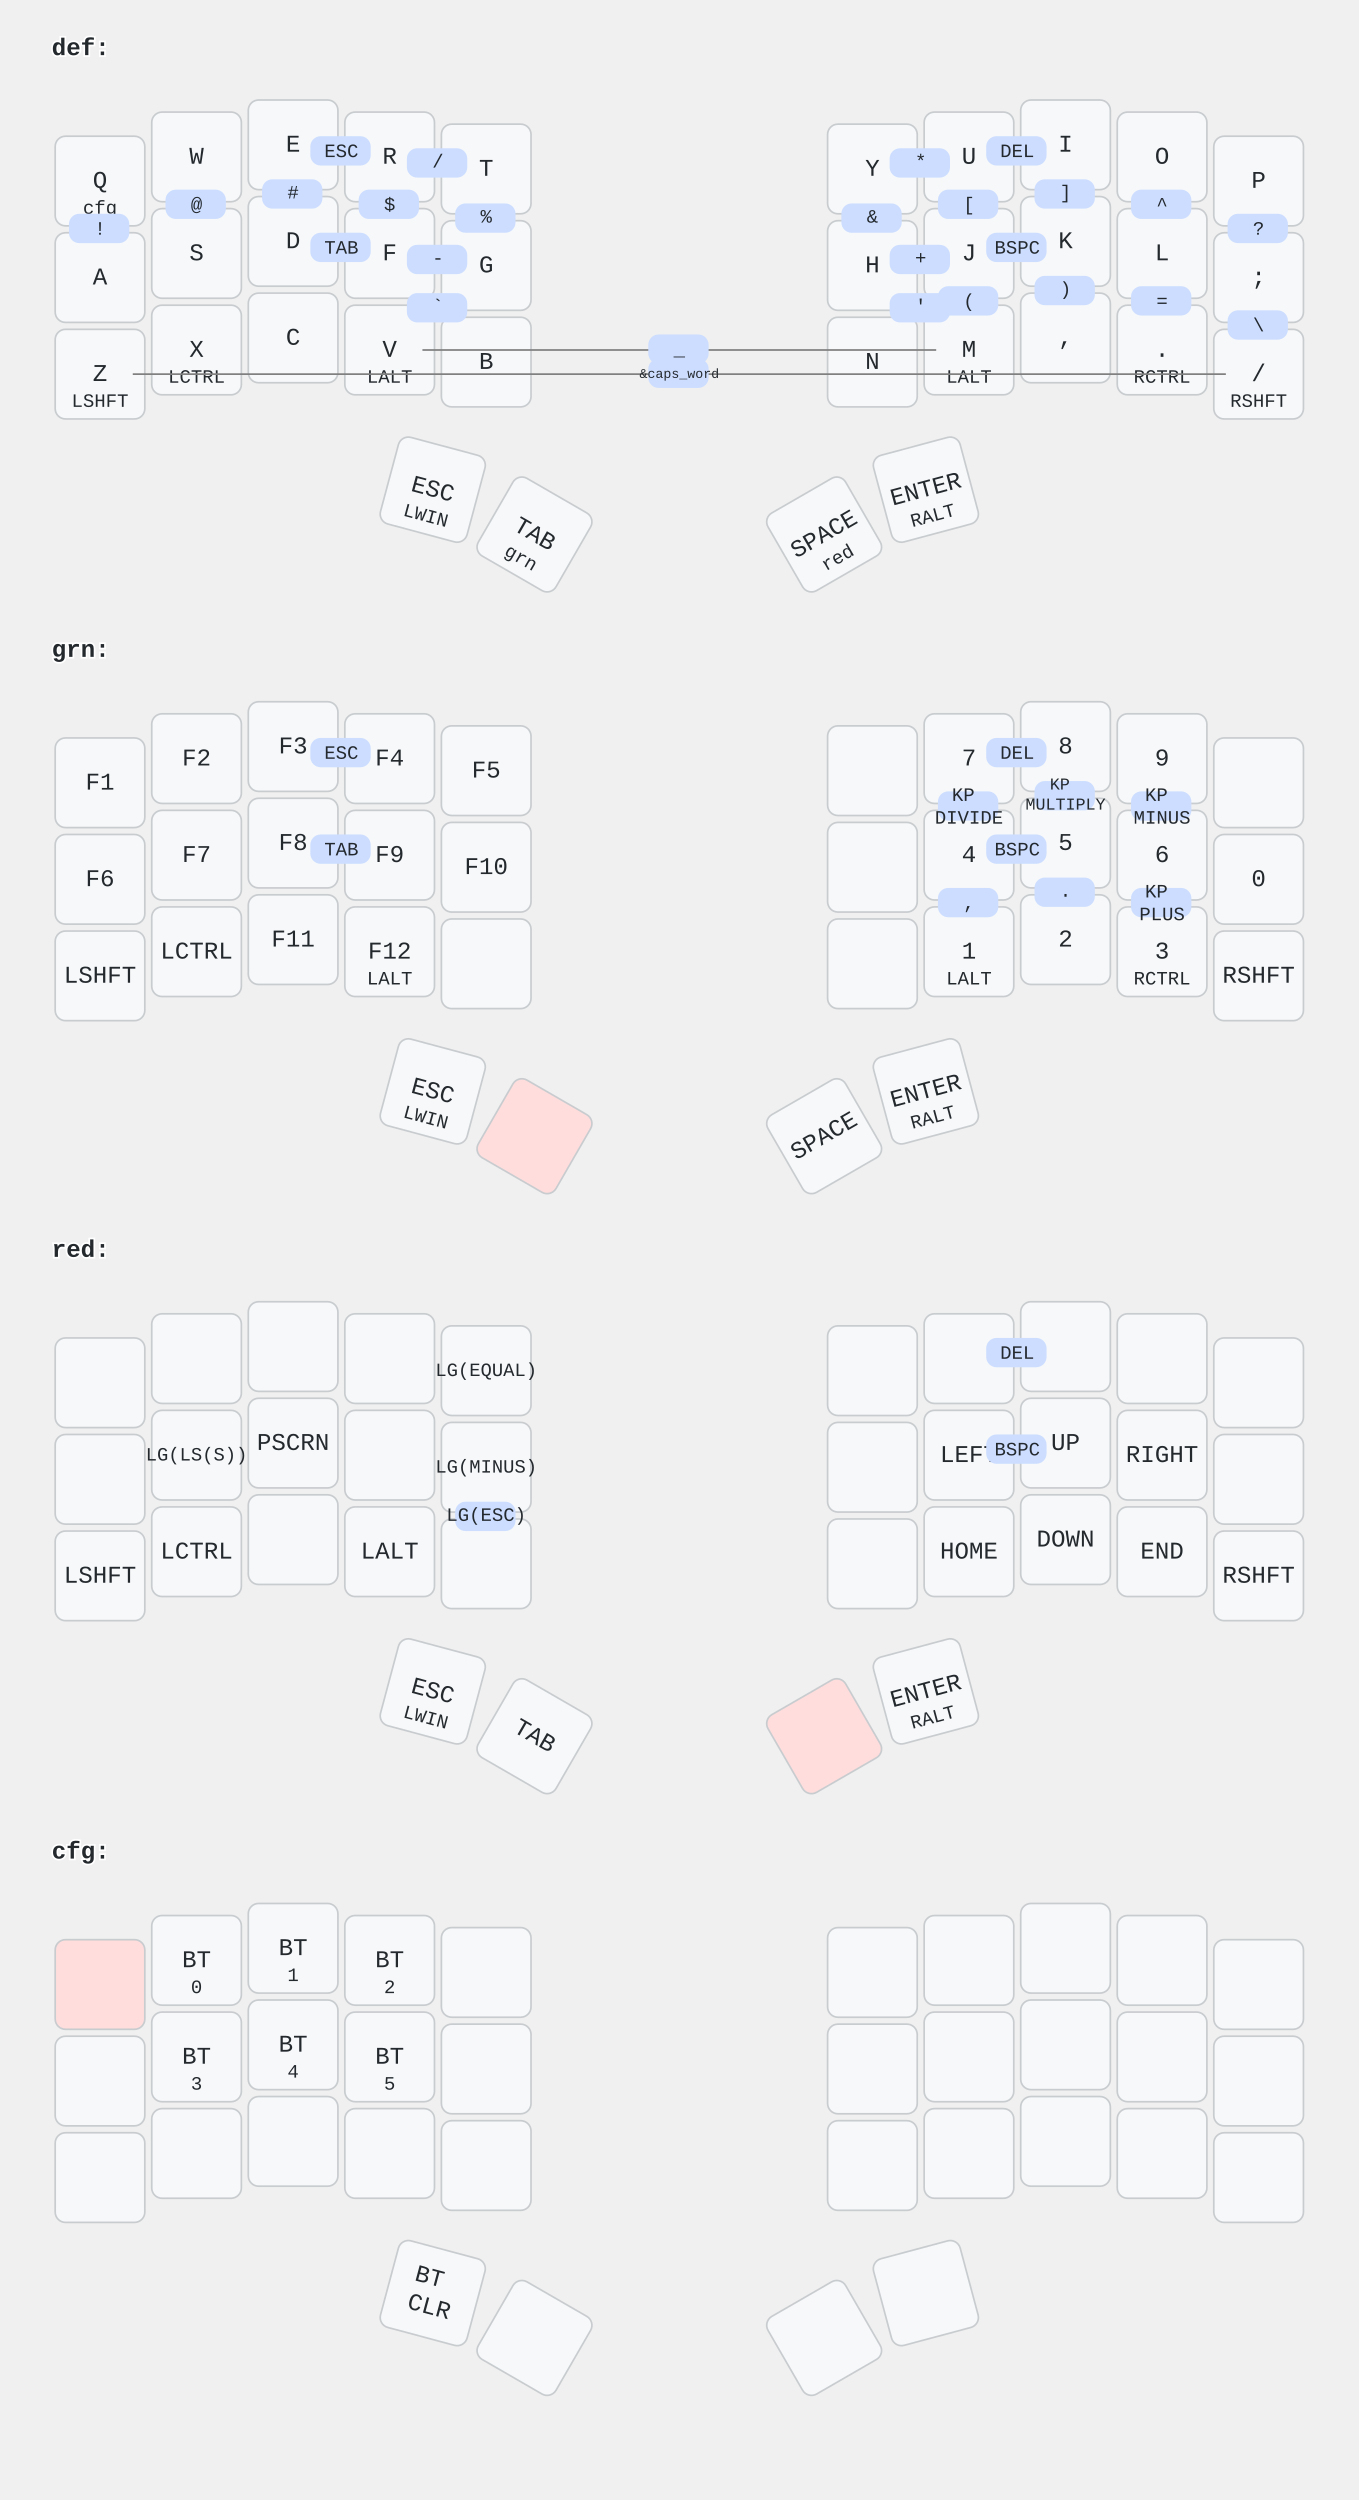
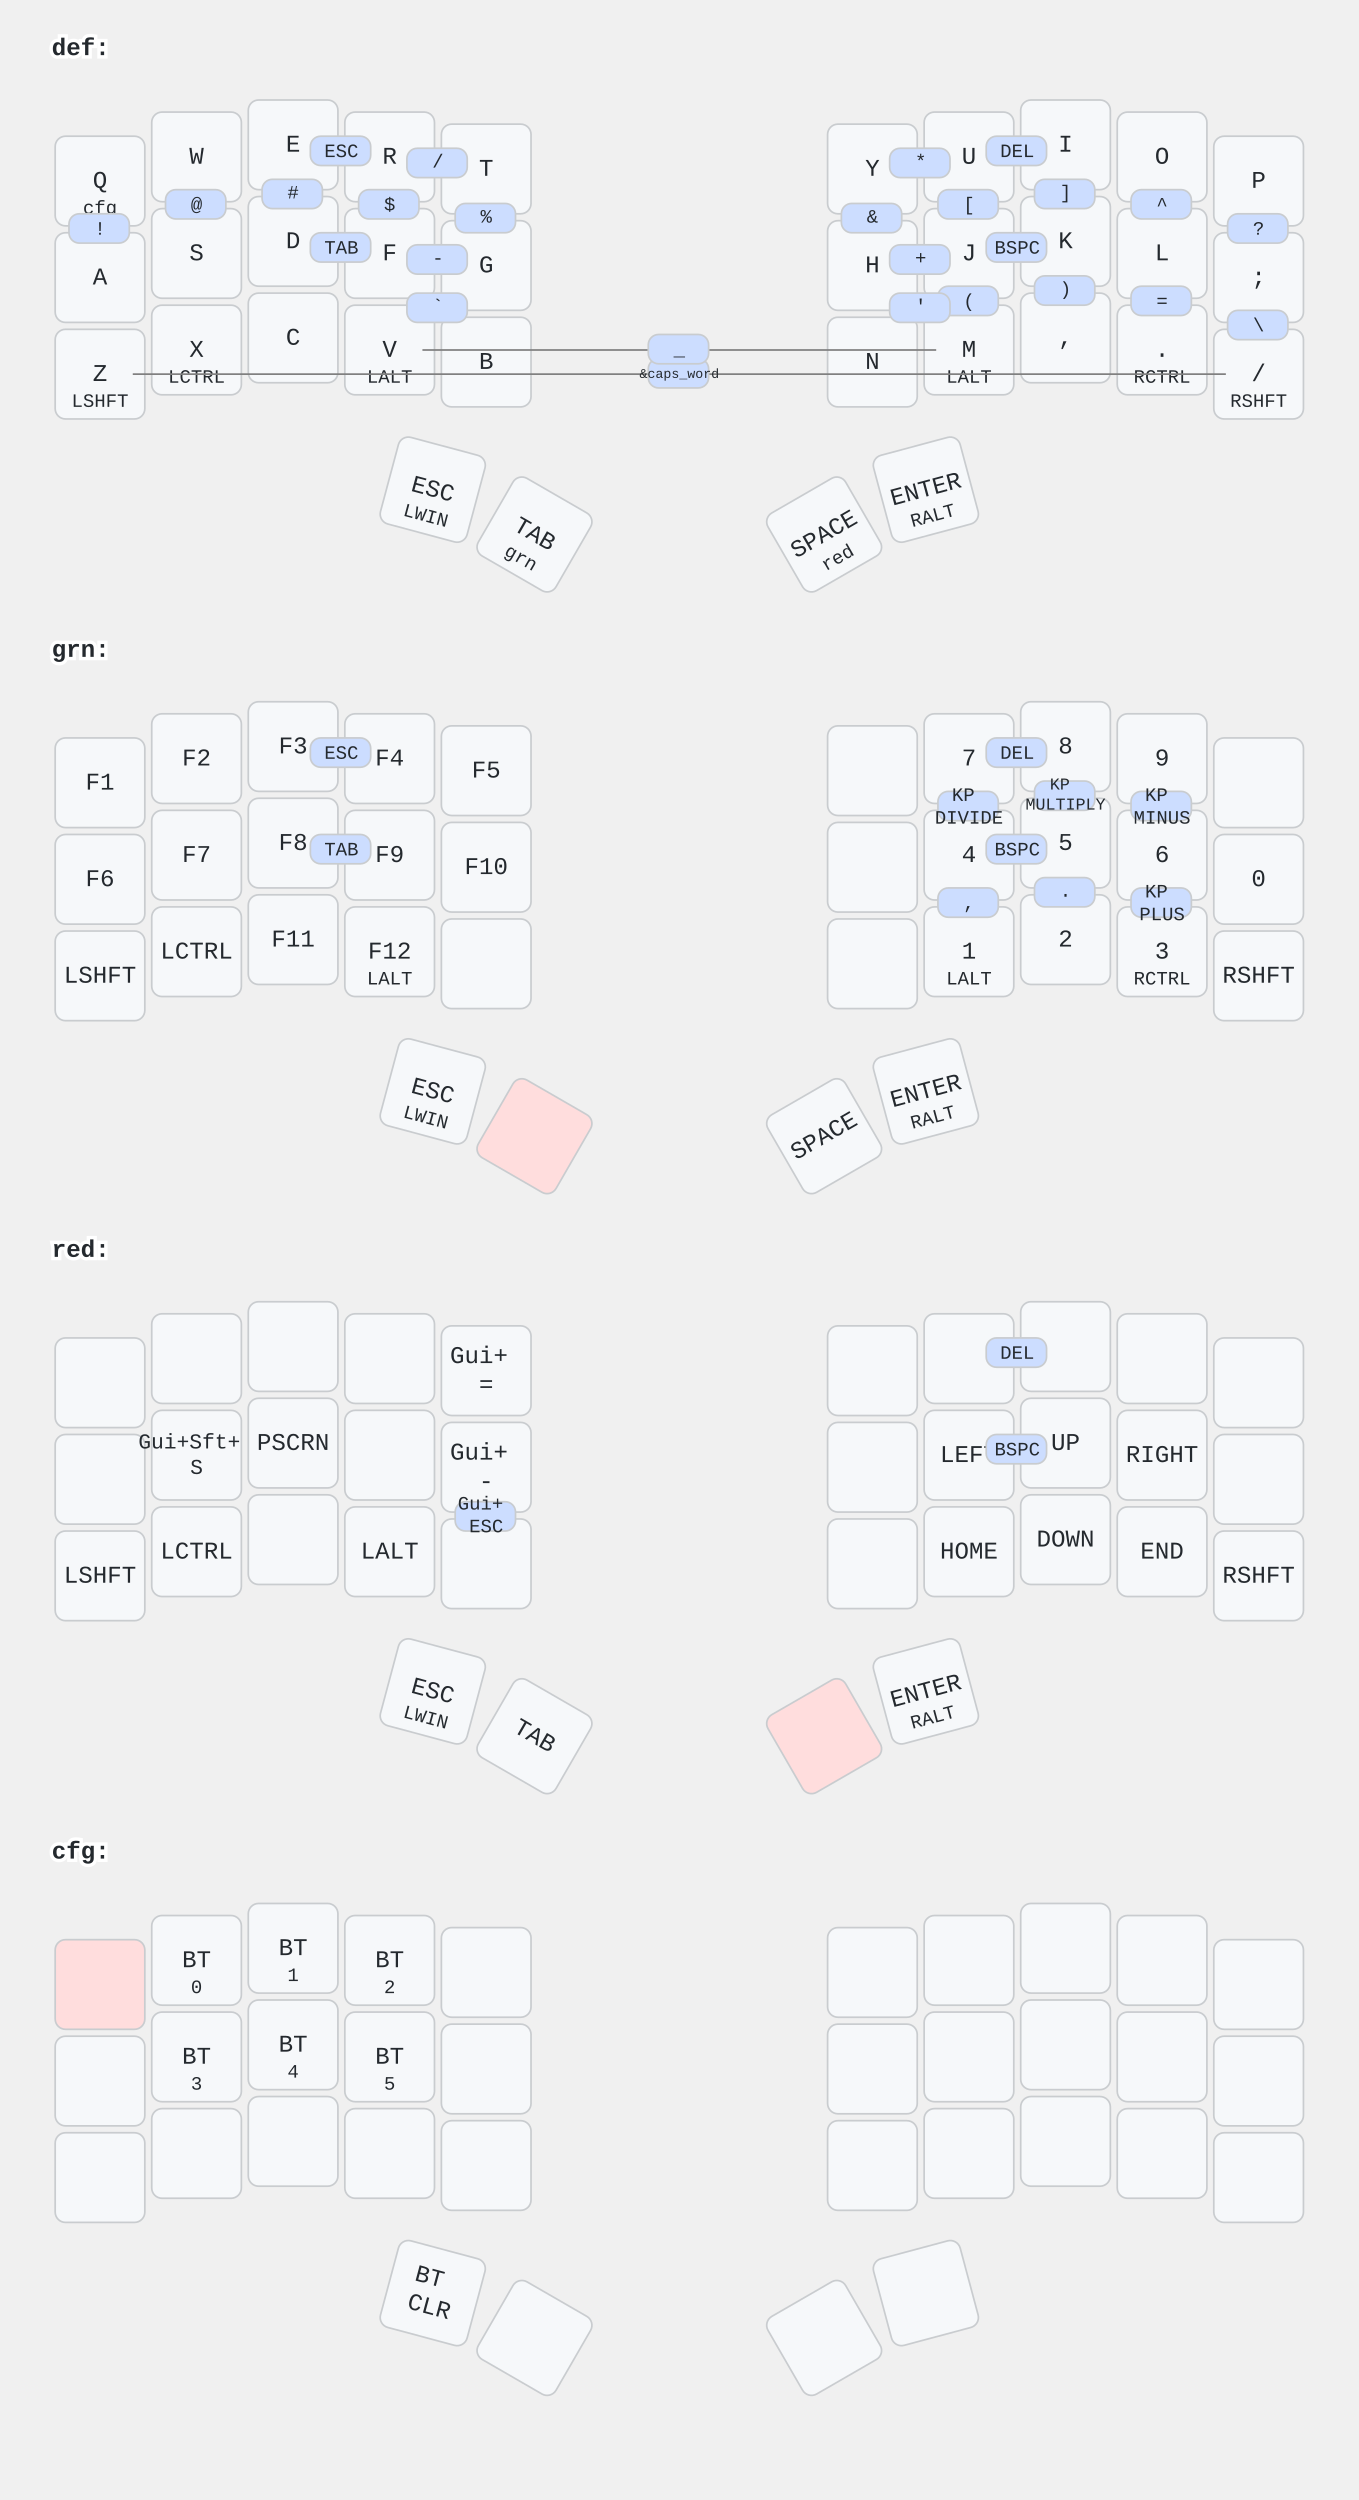
<svg xmlns="http://www.w3.org/2000/svg" width="788" height="1450" viewBox="0 0 788 1450" class="keymap">
  <style>/* inherit to force styles through use tags */
svg path {
    fill: inherit;
}

/* font and background color specifications */
svg.keymap {
    font-family: SFMono-Regular,Consolas,Liberation Mono,Menlo,monospace;
    font-size: 14px;
    font-kerning: normal;
    text-rendering: optimizeLegibility;
    fill: #24292e;
}

/* default key styling */
rect.key {
    fill: #f6f8fa;
+ }
+ 
+ rect.key, rect.combo {
    stroke: #c9cccf;
    stroke-width: 1;
}

/* default key side styling, only used is draw_key_sides is set */
rect.side {
    filter: brightness(90%);
}

/* color accent for combo boxes */
rect.combo, rect.combo-separate {
    fill: #cdf;
}

/* color accent for held keys */
rect.held, rect.combo.held {
    fill: #fdd;
}

/* color accent for ghost (optional) keys */
rect.ghost, rect.combo.ghost {
    stroke-dasharray: 4, 4;
    stroke-width: 2;
}

text {
    text-anchor: middle;
    dominant-baseline: middle;
}

/* styling for layer labels */
text.label {
    font-weight: bold;
    text-anchor: start;
    stroke: white;
-     stroke-width: 2;
+     stroke-width: 4;
+     paint-order: stroke;
+ }
+ 
+ /* styling for optional footer */
+ text.footer {
+     text-anchor: end;
+     dominant-baseline: auto;
+     stroke: white;
+     stroke-width: 4;
    paint-order: stroke;
}

/* styling for combo tap, and key hold/shifted label text */
text.combo, text.hold, text.shifted {
    font-size: 11px;
}

text.hold {
    text-anchor: middle;
    dominant-baseline: auto;
}

text.shifted {
    text-anchor: middle;
    dominant-baseline: hanging;
}

/* styling for hold/shifted label text in combo box */
text.combo.hold, text.combo.shifted {
    font-size: 8px;
}

/* lighter symbol for transparent keys */
text.trans {
    fill: #7b7e81;
}

/* styling for combo dendrons */
path.combo {
    stroke-width: 1;
    stroke: gray;
    fill: none;
}

/* Start Tabler Icons Cleanup */
/* cannot use height/width with glyphs */
.icon-tabler &gt; path {
    fill: inherit;
    stroke: inherit;
    stroke-width: 2;
}
/* hide tabler's default box */
.icon-tabler &gt; path[stroke="none"][fill="none"] {
    visibility: hidden;
}
/* End Tabler Icons Cleanup */
</style>
  <g transform="translate(30, 0)" class="layer-def">
    <text x="0" y="28" class="label">def:</text>
    <g transform="translate(0, 56)">
      <g transform="translate(28, 49)" class="key keypos-0">
        <rect rx="6" ry="6" x="-26" y="-26" width="52" height="52" class="key" />
        <text x="0" y="0" class="key tap">Q</text>
        <text x="0" y="19" class="key hold">cfg</text>
      </g>
      <g transform="translate(84, 35)" class="key keypos-1">
        <rect rx="6" ry="6" x="-26" y="-26" width="52" height="52" class="key" />
        <text x="0" y="0" class="key tap">W</text>
      </g>
      <g transform="translate(140, 28)" class="key keypos-2">
        <rect rx="6" ry="6" x="-26" y="-26" width="52" height="52" class="key" />
        <text x="0" y="0" class="key tap">E</text>
      </g>
      <g transform="translate(196, 35)" class="key keypos-3">
        <rect rx="6" ry="6" x="-26" y="-26" width="52" height="52" class="key" />
        <text x="0" y="0" class="key tap">R</text>
      </g>
      <g transform="translate(252, 42)" class="key keypos-4">
        <rect rx="6" ry="6" x="-26" y="-26" width="52" height="52" class="key" />
        <text x="0" y="0" class="key tap">T</text>
      </g>
      <g transform="translate(476, 42)" class="key keypos-5">
        <rect rx="6" ry="6" x="-26" y="-26" width="52" height="52" class="key" />
        <text x="0" y="0" class="key tap">Y</text>
      </g>
      <g transform="translate(532, 35)" class="key keypos-6">
        <rect rx="6" ry="6" x="-26" y="-26" width="52" height="52" class="key" />
        <text x="0" y="0" class="key tap">U</text>
      </g>
      <g transform="translate(588, 28)" class="key keypos-7">
        <rect rx="6" ry="6" x="-26" y="-26" width="52" height="52" class="key" />
        <text x="0" y="0" class="key tap">I</text>
      </g>
      <g transform="translate(644, 35)" class="key keypos-8">
        <rect rx="6" ry="6" x="-26" y="-26" width="52" height="52" class="key" />
        <text x="0" y="0" class="key tap">O</text>
      </g>
      <g transform="translate(700, 49)" class="key keypos-9">
        <rect rx="6" ry="6" x="-26" y="-26" width="52" height="52" class="key" />
        <text x="0" y="0" class="key tap">P</text>
      </g>
      <g transform="translate(28, 105)" class="key keypos-10">
        <rect rx="6" ry="6" x="-26" y="-26" width="52" height="52" class="key" />
        <text x="0" y="0" class="key tap">A</text>
      </g>
      <g transform="translate(84, 91)" class="key keypos-11">
        <rect rx="6" ry="6" x="-26" y="-26" width="52" height="52" class="key" />
        <text x="0" y="0" class="key tap">S</text>
      </g>
      <g transform="translate(140, 84)" class="key keypos-12">
        <rect rx="6" ry="6" x="-26" y="-26" width="52" height="52" class="key" />
        <text x="0" y="0" class="key tap">D</text>
      </g>
      <g transform="translate(196, 91)" class="key keypos-13">
        <rect rx="6" ry="6" x="-26" y="-26" width="52" height="52" class="key" />
        <text x="0" y="0" class="key tap">F</text>
      </g>
      <g transform="translate(252, 98)" class="key keypos-14">
        <rect rx="6" ry="6" x="-26" y="-26" width="52" height="52" class="key" />
        <text x="0" y="0" class="key tap">G</text>
      </g>
      <g transform="translate(476, 98)" class="key keypos-15">
        <rect rx="6" ry="6" x="-26" y="-26" width="52" height="52" class="key" />
        <text x="0" y="0" class="key tap">H</text>
      </g>
      <g transform="translate(532, 91)" class="key keypos-16">
        <rect rx="6" ry="6" x="-26" y="-26" width="52" height="52" class="key" />
        <text x="0" y="0" class="key tap">J</text>
      </g>
      <g transform="translate(588, 84)" class="key keypos-17">
        <rect rx="6" ry="6" x="-26" y="-26" width="52" height="52" class="key" />
        <text x="0" y="0" class="key tap">K</text>
      </g>
      <g transform="translate(644, 91)" class="key keypos-18">
        <rect rx="6" ry="6" x="-26" y="-26" width="52" height="52" class="key" />
        <text x="0" y="0" class="key tap">L</text>
      </g>
      <g transform="translate(700, 105)" class="key keypos-19">
        <rect rx="6" ry="6" x="-26" y="-26" width="52" height="52" class="key" />
        <text x="0" y="0" class="key tap">;</text>
      </g>
      <g transform="translate(28, 161)" class="key keypos-20">
        <rect rx="6" ry="6" x="-26" y="-26" width="52" height="52" class="key" />
        <text x="0" y="0" class="key tap">Z</text>
        <text x="0" y="19" class="key hold">LSHFT</text>
      </g>
      <g transform="translate(84, 147)" class="key keypos-21">
        <rect rx="6" ry="6" x="-26" y="-26" width="52" height="52" class="key" />
        <text x="0" y="0" class="key tap">X</text>
        <text x="0" y="19" class="key hold">LCTRL</text>
      </g>
      <g transform="translate(140, 140)" class="key keypos-22">
        <rect rx="6" ry="6" x="-26" y="-26" width="52" height="52" class="key" />
        <text x="0" y="0" class="key tap">C</text>
      </g>
      <g transform="translate(196, 147)" class="key keypos-23">
        <rect rx="6" ry="6" x="-26" y="-26" width="52" height="52" class="key" />
        <text x="0" y="0" class="key tap">V</text>
        <text x="0" y="19" class="key hold">LALT</text>
      </g>
      <g transform="translate(252, 154)" class="key keypos-24">
        <rect rx="6" ry="6" x="-26" y="-26" width="52" height="52" class="key" />
        <text x="0" y="0" class="key tap">B</text>
      </g>
      <g transform="translate(476, 154)" class="key keypos-25">
        <rect rx="6" ry="6" x="-26" y="-26" width="52" height="52" class="key" />
        <text x="0" y="0" class="key tap">N</text>
      </g>
      <g transform="translate(532, 147)" class="key keypos-26">
        <rect rx="6" ry="6" x="-26" y="-26" width="52" height="52" class="key" />
        <text x="0" y="0" class="key tap">M</text>
        <text x="0" y="19" class="key hold">LALT</text>
      </g>
      <g transform="translate(588, 140)" class="key keypos-27">
        <rect rx="6" ry="6" x="-26" y="-26" width="52" height="52" class="key" />
        <text x="0" y="0" class="key tap">,</text>
      </g>
      <g transform="translate(644, 147)" class="key keypos-28">
        <rect rx="6" ry="6" x="-26" y="-26" width="52" height="52" class="key" />
        <text x="0" y="0" class="key tap">.</text>
        <text x="0" y="19" class="key hold">RCTRL</text>
      </g>
      <g transform="translate(700, 161)" class="key keypos-29">
        <rect rx="6" ry="6" x="-26" y="-26" width="52" height="52" class="key" />
        <text x="0" y="0" class="key tap">/</text>
        <text x="0" y="19" class="key hold">RSHFT</text>
      </g>
      <g transform="translate(221, 228) rotate(15.0)" class="key keypos-30">
        <rect rx="6" ry="6" x="-26" y="-26" width="52" height="52" class="key" />
        <text x="0" y="0" class="key tap">ESC</text>
        <text x="0" y="19" class="key hold">LWIN</text>
      </g>
      <g transform="translate(280, 254) rotate(30.0)" class="key keypos-31">
        <rect rx="6" ry="6" x="-26" y="-26" width="52" height="52" class="key" />
        <text x="0" y="0" class="key tap">TAB</text>
        <text x="0" y="19" class="key hold">grn</text>
      </g>
      <g transform="translate(448, 254) rotate(-30.0)" class="key keypos-32">
        <rect rx="6" ry="6" x="-26" y="-26" width="52" height="52" class="key" />
        <text x="0" y="0" class="key tap">SPACE</text>
        <text x="0" y="19" class="key hold">red</text>
      </g>
      <g transform="translate(507, 228) rotate(-15.0)" class="key keypos-33">
        <rect rx="6" ry="6" x="-26" y="-26" width="52" height="52" class="key" />
        <text x="0" y="0" class="key tap">ENTER</text>
        <text x="0" y="19" class="key hold">RALT</text>
      </g>
      <g class="combo combopos-0">
        <path d="M364,161 l-317,0" class="combo" />
        <path d="M364,161 l317,0" class="combo" />
        <rect rx="6" ry="6" x="346" y="152" width="35" height="17" class="combo" />
        <text x="364" y="161" class="combo tap">
          <tspan style="font-size: 70%">&amp;caps_word</tspan>
        </text>
      </g>
      <g class="combo combopos-1">
        <path d="M364,147 l-149,0" class="combo" />
        <path d="M364,147 l149,0" class="combo" />
        <rect rx="6" ry="6" x="346" y="138" width="35" height="17" class="combo" />
        <text x="364" y="147" class="combo tap">_</text>
      </g>
      <g class="combo combopos-2">
        <rect rx="6" ry="6" x="150" y="23" width="35" height="17" class="combo" />
        <text x="168" y="32" class="combo tap">ESC</text>
      </g>
      <g class="combo combopos-3">
        <rect rx="6" ry="6" x="150" y="79" width="35" height="17" class="combo" />
        <text x="168" y="88" class="combo tap">TAB</text>
      </g>
      <g class="combo combopos-4">
        <rect rx="6" ry="6" x="542" y="23" width="35" height="17" class="combo" />
        <text x="560" y="32" class="combo tap">DEL</text>
      </g>
      <g class="combo combopos-5">
        <rect rx="6" ry="6" x="542" y="79" width="35" height="17" class="combo" />
        <text x="560" y="88" class="combo tap">BSPC</text>
      </g>
      <g class="combo combopos-6">
        <rect rx="6" ry="6" x="514" y="54" width="35" height="17" class="combo" />
        <text x="532" y="63" class="combo tap">[</text>
      </g>
      <g class="combo combopos-7">
        <rect rx="6" ry="6" x="570" y="48" width="35" height="17" class="combo" />
        <text x="588" y="56" class="combo tap">]</text>
      </g>
      <g class="combo combopos-8">
        <rect rx="6" ry="6" x="514" y="110" width="35" height="17" class="combo" />
        <text x="532" y="119" class="combo tap">(</text>
      </g>
      <g class="combo combopos-9">
        <rect rx="6" ry="6" x="570" y="104" width="35" height="17" class="combo" />
        <text x="588" y="112" class="combo tap">)</text>
      </g>
      <g class="combo combopos-10">
        <rect rx="6" ry="6" x="10" y="68" width="35" height="17" class="combo" />
        <text x="28" y="77" class="combo tap">!</text>
      </g>
      <g class="combo combopos-11">
        <rect rx="6" ry="6" x="66" y="54" width="35" height="17" class="combo" />
        <text x="84" y="63" class="combo tap">@</text>
      </g>
      <g class="combo combopos-12">
        <rect rx="6" ry="6" x="122" y="48" width="35" height="17" class="combo" />
        <text x="140" y="56" class="combo tap">#</text>
      </g>
      <g class="combo combopos-13">
        <rect rx="6" ry="6" x="178" y="54" width="35" height="17" class="combo" />
        <text x="196" y="63" class="combo tap">$</text>
      </g>
      <g class="combo combopos-14">
        <rect rx="6" ry="6" x="234" y="62" width="35" height="17" class="combo" />
        <text x="252" y="70" class="combo tap">%</text>
      </g>
      <g class="combo combopos-15">
        <rect rx="6" ry="6" x="458" y="62" width="35" height="17" class="combo" />
        <text x="476" y="70" class="combo tap">&amp;</text>
      </g>
      <g class="combo combopos-16">
        <rect rx="6" ry="6" x="626" y="54" width="35" height="17" class="combo" />
        <text x="644" y="63" class="combo tap">^</text>
      </g>
      <g class="combo combopos-17">
        <rect rx="6" ry="6" x="682" y="68" width="35" height="17" class="combo" />
        <text x="700" y="77" class="combo tap">?</text>
      </g>
      <g class="combo combopos-18">
        <rect rx="6" ry="6" x="626" y="110" width="35" height="17" class="combo" />
        <text x="644" y="119" class="combo tap">=</text>
      </g>
      <g class="combo combopos-19">
        <rect rx="6" ry="6" x="682" y="124" width="35" height="17" class="combo" />
        <text x="700" y="133" class="combo tap">\</text>
      </g>
      <g class="combo combopos-20">
        <rect rx="6" ry="6" x="206" y="30" width="35" height="17" class="combo" />
        <text x="224" y="38" class="combo tap">/</text>
      </g>
      <g class="combo combopos-21">
        <rect rx="6" ry="6" x="486" y="30" width="35" height="17" class="combo" />
        <text x="504" y="38" class="combo tap">*</text>
      </g>
      <g class="combo combopos-22">
        <rect rx="6" ry="6" x="206" y="86" width="35" height="17" class="combo" />
        <text x="224" y="94" class="combo tap">-</text>
      </g>
      <g class="combo combopos-23">
        <rect rx="6" ry="6" x="486" y="86" width="35" height="17" class="combo" />
        <text x="504" y="94" class="combo tap">+</text>
      </g>
      <g class="combo combopos-24">
        <rect rx="6" ry="6" x="206" y="114" width="35" height="17" class="combo" />
        <text x="224" y="122" class="combo tap">`</text>
      </g>
      <g class="combo combopos-25">
        <rect rx="6" ry="6" x="486" y="114" width="35" height="17" class="combo" />
        <text x="504" y="122" class="combo tap">'</text>
      </g>
    </g>
  </g>
  <g transform="translate(30, 349)" class="layer-grn">
    <text x="0" y="28" class="label">grn:</text>
    <g transform="translate(0, 56)">
      <g transform="translate(28, 49)" class="key keypos-0">
        <rect rx="6" ry="6" x="-26" y="-26" width="52" height="52" class="key" />
        <text x="0" y="0" class="key tap">F1</text>
      </g>
      <g transform="translate(84, 35)" class="key keypos-1">
        <rect rx="6" ry="6" x="-26" y="-26" width="52" height="52" class="key" />
        <text x="0" y="0" class="key tap">F2</text>
      </g>
      <g transform="translate(140, 28)" class="key keypos-2">
        <rect rx="6" ry="6" x="-26" y="-26" width="52" height="52" class="key" />
        <text x="0" y="0" class="key tap">F3</text>
      </g>
      <g transform="translate(196, 35)" class="key keypos-3">
        <rect rx="6" ry="6" x="-26" y="-26" width="52" height="52" class="key" />
        <text x="0" y="0" class="key tap">F4</text>
      </g>
      <g transform="translate(252, 42)" class="key keypos-4">
        <rect rx="6" ry="6" x="-26" y="-26" width="52" height="52" class="key" />
        <text x="0" y="0" class="key tap">F5</text>
      </g>
      <g transform="translate(476, 42)" class="key keypos-5">
        <rect rx="6" ry="6" x="-26" y="-26" width="52" height="52" class="key" />
      </g>
      <g transform="translate(532, 35)" class="key keypos-6">
        <rect rx="6" ry="6" x="-26" y="-26" width="52" height="52" class="key" />
        <text x="0" y="0" class="key tap">7</text>
      </g>
      <g transform="translate(588, 28)" class="key keypos-7">
        <rect rx="6" ry="6" x="-26" y="-26" width="52" height="52" class="key" />
        <text x="0" y="0" class="key tap">8</text>
      </g>
      <g transform="translate(644, 35)" class="key keypos-8">
        <rect rx="6" ry="6" x="-26" y="-26" width="52" height="52" class="key" />
        <text x="0" y="0" class="key tap">9</text>
      </g>
      <g transform="translate(700, 49)" class="key keypos-9">
        <rect rx="6" ry="6" x="-26" y="-26" width="52" height="52" class="key" />
      </g>
      <g transform="translate(28, 105)" class="key keypos-10">
        <rect rx="6" ry="6" x="-26" y="-26" width="52" height="52" class="key" />
        <text x="0" y="0" class="key tap">F6</text>
      </g>
      <g transform="translate(84, 91)" class="key keypos-11">
        <rect rx="6" ry="6" x="-26" y="-26" width="52" height="52" class="key" />
        <text x="0" y="0" class="key tap">F7</text>
      </g>
      <g transform="translate(140, 84)" class="key keypos-12">
        <rect rx="6" ry="6" x="-26" y="-26" width="52" height="52" class="key" />
        <text x="0" y="0" class="key tap">F8</text>
      </g>
      <g transform="translate(196, 91)" class="key keypos-13">
        <rect rx="6" ry="6" x="-26" y="-26" width="52" height="52" class="key" />
        <text x="0" y="0" class="key tap">F9</text>
      </g>
      <g transform="translate(252, 98)" class="key keypos-14">
        <rect rx="6" ry="6" x="-26" y="-26" width="52" height="52" class="key" />
        <text x="0" y="0" class="key tap">F10</text>
      </g>
      <g transform="translate(476, 98)" class="key keypos-15">
        <rect rx="6" ry="6" x="-26" y="-26" width="52" height="52" class="key" />
      </g>
      <g transform="translate(532, 91)" class="key keypos-16">
        <rect rx="6" ry="6" x="-26" y="-26" width="52" height="52" class="key" />
        <text x="0" y="0" class="key tap">4</text>
      </g>
      <g transform="translate(588, 84)" class="key keypos-17">
        <rect rx="6" ry="6" x="-26" y="-26" width="52" height="52" class="key" />
        <text x="0" y="0" class="key tap">5</text>
      </g>
      <g transform="translate(644, 91)" class="key keypos-18">
        <rect rx="6" ry="6" x="-26" y="-26" width="52" height="52" class="key" />
        <text x="0" y="0" class="key tap">6</text>
      </g>
      <g transform="translate(700, 105)" class="key keypos-19">
        <rect rx="6" ry="6" x="-26" y="-26" width="52" height="52" class="key" />
        <text x="0" y="0" class="key tap">0</text>
      </g>
      <g transform="translate(28, 161)" class="key keypos-20">
        <rect rx="6" ry="6" x="-26" y="-26" width="52" height="52" class="key" />
        <text x="0" y="0" class="key tap">LSHFT</text>
      </g>
      <g transform="translate(84, 147)" class="key keypos-21">
        <rect rx="6" ry="6" x="-26" y="-26" width="52" height="52" class="key" />
        <text x="0" y="0" class="key tap">LCTRL</text>
      </g>
      <g transform="translate(140, 140)" class="key keypos-22">
        <rect rx="6" ry="6" x="-26" y="-26" width="52" height="52" class="key" />
        <text x="0" y="0" class="key tap">F11</text>
      </g>
      <g transform="translate(196, 147)" class="key keypos-23">
        <rect rx="6" ry="6" x="-26" y="-26" width="52" height="52" class="key" />
        <text x="0" y="0" class="key tap">F12</text>
        <text x="0" y="19" class="key hold">LALT</text>
      </g>
      <g transform="translate(252, 154)" class="key keypos-24">
        <rect rx="6" ry="6" x="-26" y="-26" width="52" height="52" class="key" />
      </g>
      <g transform="translate(476, 154)" class="key keypos-25">
        <rect rx="6" ry="6" x="-26" y="-26" width="52" height="52" class="key" />
      </g>
      <g transform="translate(532, 147)" class="key keypos-26">
        <rect rx="6" ry="6" x="-26" y="-26" width="52" height="52" class="key" />
        <text x="0" y="0" class="key tap">1</text>
        <text x="0" y="19" class="key hold">LALT</text>
      </g>
      <g transform="translate(588, 140)" class="key keypos-27">
        <rect rx="6" ry="6" x="-26" y="-26" width="52" height="52" class="key" />
        <text x="0" y="0" class="key tap">2</text>
      </g>
      <g transform="translate(644, 147)" class="key keypos-28">
        <rect rx="6" ry="6" x="-26" y="-26" width="52" height="52" class="key" />
        <text x="0" y="0" class="key tap">3</text>
        <text x="0" y="19" class="key hold">RCTRL</text>
      </g>
      <g transform="translate(700, 161)" class="key keypos-29">
        <rect rx="6" ry="6" x="-26" y="-26" width="52" height="52" class="key" />
        <text x="0" y="0" class="key tap">RSHFT</text>
      </g>
      <g transform="translate(221, 228) rotate(15.0)" class="key keypos-30">
        <rect rx="6" ry="6" x="-26" y="-26" width="52" height="52" class="key" />
        <text x="0" y="0" class="key tap">ESC</text>
        <text x="0" y="19" class="key hold">LWIN</text>
      </g>
      <g transform="translate(280, 254) rotate(30.0)" class="key held keypos-31">
        <rect rx="6" ry="6" x="-26" y="-26" width="52" height="52" class="key held" />
      </g>
      <g transform="translate(448, 254) rotate(-30.0)" class="key keypos-32">
        <rect rx="6" ry="6" x="-26" y="-26" width="52" height="52" class="key" />
        <text x="0" y="0" class="key tap">SPACE</text>
      </g>
      <g transform="translate(507, 228) rotate(-15.0)" class="key keypos-33">
        <rect rx="6" ry="6" x="-26" y="-26" width="52" height="52" class="key" />
        <text x="0" y="0" class="key tap">ENTER</text>
        <text x="0" y="19" class="key hold">RALT</text>
      </g>
      <g class="combo combopos-0">
        <rect rx="6" ry="6" x="150" y="23" width="35" height="17" class="combo" />
        <text x="168" y="32" class="combo tap">ESC</text>
      </g>
      <g class="combo combopos-1">
        <rect rx="6" ry="6" x="150" y="79" width="35" height="17" class="combo" />
        <text x="168" y="88" class="combo tap">TAB</text>
      </g>
      <g class="combo combopos-2">
        <rect rx="6" ry="6" x="542" y="23" width="35" height="17" class="combo" />
        <text x="560" y="32" class="combo tap">DEL</text>
      </g>
      <g class="combo combopos-3">
        <rect rx="6" ry="6" x="542" y="79" width="35" height="17" class="combo" />
        <text x="560" y="88" class="combo tap">BSPC</text>
      </g>
      <g class="combo combopos-4">
        <rect rx="6" ry="6" x="514" y="54" width="35" height="17" class="combo" />
        <text x="532" y="63" class="combo tap">
          <tspan x="532" dy="-0.6em">KP</tspan>
          <tspan x="532" dy="1.2em">DIVIDE</tspan>
        </text>
      </g>
      <g class="combo combopos-5">
        <rect rx="6" ry="6" x="570" y="48" width="35" height="17" class="combo" />
        <text x="588" y="56" class="combo tap">
          <tspan x="588" dy="-0.6em" style="font-size: 88%">KP</tspan>
          <tspan x="588" dy="1.2em" style="font-size: 88%">MULTIPLY</tspan>
        </text>
      </g>
      <g class="combo combopos-6">
        <rect rx="6" ry="6" x="626" y="54" width="35" height="17" class="combo" />
        <text x="644" y="63" class="combo tap">
          <tspan x="644" dy="-0.6em">KP</tspan>
          <tspan x="644" dy="1.2em">MINUS</tspan>
        </text>
      </g>
      <g class="combo combopos-7">
        <rect rx="6" ry="6" x="626" y="110" width="35" height="17" class="combo" />
        <text x="644" y="119" class="combo tap">
          <tspan x="644" dy="-0.6em">KP</tspan>
          <tspan x="644" dy="1.2em">PLUS</tspan>
        </text>
      </g>
      <g class="combo combopos-8">
        <rect rx="6" ry="6" x="514" y="110" width="35" height="17" class="combo" />
        <text x="532" y="119" class="combo tap">,</text>
      </g>
      <g class="combo combopos-9">
        <rect rx="6" ry="6" x="570" y="104" width="35" height="17" class="combo" />
        <text x="588" y="112" class="combo tap">.</text>
      </g>
    </g>
  </g>
  <g transform="translate(30, 697)" class="layer-red">
    <text x="0" y="28" class="label">red:</text>
    <g transform="translate(0, 56)">
      <g transform="translate(28, 49)" class="key keypos-0">
        <rect rx="6" ry="6" x="-26" y="-26" width="52" height="52" class="key" />
      </g>
      <g transform="translate(84, 35)" class="key keypos-1">
        <rect rx="6" ry="6" x="-26" y="-26" width="52" height="52" class="key" />
      </g>
      <g transform="translate(140, 28)" class="key keypos-2">
        <rect rx="6" ry="6" x="-26" y="-26" width="52" height="52" class="key" />
      </g>
      <g transform="translate(196, 35)" class="key keypos-3">
        <rect rx="6" ry="6" x="-26" y="-26" width="52" height="52" class="key" />
      </g>
      <g transform="translate(252, 42)" class="key keypos-4">
        <rect rx="6" ry="6" x="-26" y="-26" width="52" height="52" class="key" />
        <text x="0" y="0" class="key tap">
-           <tspan style="font-size: 78%">LG(EQUAL)</tspan>
+           <tspan x="0" dy="-0.6em">Gui+</tspan>
+           <tspan x="0" dy="1.2em">=</tspan>
        </text>
      </g>
      <g transform="translate(476, 42)" class="key keypos-5">
        <rect rx="6" ry="6" x="-26" y="-26" width="52" height="52" class="key" />
      </g>
      <g transform="translate(532, 35)" class="key keypos-6">
        <rect rx="6" ry="6" x="-26" y="-26" width="52" height="52" class="key" />
      </g>
      <g transform="translate(588, 28)" class="key keypos-7">
        <rect rx="6" ry="6" x="-26" y="-26" width="52" height="52" class="key" />
      </g>
      <g transform="translate(644, 35)" class="key keypos-8">
        <rect rx="6" ry="6" x="-26" y="-26" width="52" height="52" class="key" />
      </g>
      <g transform="translate(700, 49)" class="key keypos-9">
        <rect rx="6" ry="6" x="-26" y="-26" width="52" height="52" class="key" />
      </g>
      <g transform="translate(28, 105)" class="key keypos-10">
        <rect rx="6" ry="6" x="-26" y="-26" width="52" height="52" class="key" />
      </g>
      <g transform="translate(84, 91)" class="key keypos-11">
        <rect rx="6" ry="6" x="-26" y="-26" width="52" height="52" class="key" />
        <text x="0" y="0" class="key tap">
-           <tspan style="font-size: 78%">LG(LS(S))</tspan>
+           <tspan x="0" dy="-0.6em" style="font-size: 88%">Gui+Sft+</tspan>
+           <tspan x="0" dy="1.2em" style="font-size: 88%">S</tspan>
        </text>
      </g>
      <g transform="translate(140, 84)" class="key keypos-12">
        <rect rx="6" ry="6" x="-26" y="-26" width="52" height="52" class="key" />
        <text x="0" y="0" class="key tap">PSCRN</text>
      </g>
      <g transform="translate(196, 91)" class="key keypos-13">
        <rect rx="6" ry="6" x="-26" y="-26" width="52" height="52" class="key" />
      </g>
      <g transform="translate(252, 98)" class="key keypos-14">
        <rect rx="6" ry="6" x="-26" y="-26" width="52" height="52" class="key" />
        <text x="0" y="0" class="key tap">
-           <tspan style="font-size: 78%">LG(MINUS)</tspan>
+           <tspan x="0" dy="-0.6em">Gui+</tspan>
+           <tspan x="0" dy="1.2em">-</tspan>
        </text>
      </g>
      <g transform="translate(476, 98)" class="key keypos-15">
        <rect rx="6" ry="6" x="-26" y="-26" width="52" height="52" class="key" />
      </g>
      <g transform="translate(532, 91)" class="key keypos-16">
        <rect rx="6" ry="6" x="-26" y="-26" width="52" height="52" class="key" />
        <text x="0" y="0" class="key tap">LEFT</text>
      </g>
      <g transform="translate(588, 84)" class="key keypos-17">
        <rect rx="6" ry="6" x="-26" y="-26" width="52" height="52" class="key" />
        <text x="0" y="0" class="key tap">UP</text>
      </g>
      <g transform="translate(644, 91)" class="key keypos-18">
        <rect rx="6" ry="6" x="-26" y="-26" width="52" height="52" class="key" />
        <text x="0" y="0" class="key tap">RIGHT</text>
      </g>
      <g transform="translate(700, 105)" class="key keypos-19">
        <rect rx="6" ry="6" x="-26" y="-26" width="52" height="52" class="key" />
      </g>
      <g transform="translate(28, 161)" class="key keypos-20">
        <rect rx="6" ry="6" x="-26" y="-26" width="52" height="52" class="key" />
        <text x="0" y="0" class="key tap">LSHFT</text>
      </g>
      <g transform="translate(84, 147)" class="key keypos-21">
        <rect rx="6" ry="6" x="-26" y="-26" width="52" height="52" class="key" />
        <text x="0" y="0" class="key tap">LCTRL</text>
      </g>
      <g transform="translate(140, 140)" class="key keypos-22">
        <rect rx="6" ry="6" x="-26" y="-26" width="52" height="52" class="key" />
      </g>
      <g transform="translate(196, 147)" class="key keypos-23">
        <rect rx="6" ry="6" x="-26" y="-26" width="52" height="52" class="key" />
        <text x="0" y="0" class="key tap">LALT</text>
      </g>
      <g transform="translate(252, 154)" class="key keypos-24">
        <rect rx="6" ry="6" x="-26" y="-26" width="52" height="52" class="key" />
      </g>
      <g transform="translate(476, 154)" class="key keypos-25">
        <rect rx="6" ry="6" x="-26" y="-26" width="52" height="52" class="key" />
      </g>
      <g transform="translate(532, 147)" class="key keypos-26">
        <rect rx="6" ry="6" x="-26" y="-26" width="52" height="52" class="key" />
        <text x="0" y="0" class="key tap">HOME</text>
      </g>
      <g transform="translate(588, 140)" class="key keypos-27">
        <rect rx="6" ry="6" x="-26" y="-26" width="52" height="52" class="key" />
        <text x="0" y="0" class="key tap">DOWN</text>
      </g>
      <g transform="translate(644, 147)" class="key keypos-28">
        <rect rx="6" ry="6" x="-26" y="-26" width="52" height="52" class="key" />
        <text x="0" y="0" class="key tap">END</text>
      </g>
      <g transform="translate(700, 161)" class="key keypos-29">
        <rect rx="6" ry="6" x="-26" y="-26" width="52" height="52" class="key" />
        <text x="0" y="0" class="key tap">RSHFT</text>
      </g>
      <g transform="translate(221, 228) rotate(15.0)" class="key keypos-30">
        <rect rx="6" ry="6" x="-26" y="-26" width="52" height="52" class="key" />
        <text x="0" y="0" class="key tap">ESC</text>
        <text x="0" y="19" class="key hold">LWIN</text>
      </g>
      <g transform="translate(280, 254) rotate(30.0)" class="key keypos-31">
        <rect rx="6" ry="6" x="-26" y="-26" width="52" height="52" class="key" />
        <text x="0" y="0" class="key tap">TAB</text>
      </g>
      <g transform="translate(448, 254) rotate(-30.0)" class="key held keypos-32">
        <rect rx="6" ry="6" x="-26" y="-26" width="52" height="52" class="key held" />
      </g>
      <g transform="translate(507, 228) rotate(-15.0)" class="key keypos-33">
        <rect rx="6" ry="6" x="-26" y="-26" width="52" height="52" class="key" />
        <text x="0" y="0" class="key tap">ENTER</text>
        <text x="0" y="19" class="key hold">RALT</text>
      </g>
      <g class="combo combopos-0">
        <rect rx="6" ry="6" x="542" y="23" width="35" height="17" class="combo" />
        <text x="560" y="32" class="combo tap">DEL</text>
      </g>
      <g class="combo combopos-1">
        <rect rx="6" ry="6" x="542" y="79" width="35" height="17" class="combo" />
        <text x="560" y="88" class="combo tap">BSPC</text>
      </g>
      <g class="combo combopos-2">
        <rect rx="6" ry="6" x="234" y="118" width="35" height="17" class="combo" />
-         <text x="252" y="126" class="combo tap">LG(ESC)</text>
+         <text x="252" y="126" class="combo tap">
+           <tspan x="252" dy="-0.6em">Gui+</tspan>
+           <tspan x="252" dy="1.2em">ESC</tspan>
+         </text>
      </g>
    </g>
  </g>
  <g transform="translate(30, 1046)" class="layer-cfg">
    <text x="0" y="28" class="label">cfg:</text>
    <g transform="translate(0, 56)">
      <g transform="translate(28, 49)" class="key held keypos-0">
        <rect rx="6" ry="6" x="-26" y="-26" width="52" height="52" class="key held" />
      </g>
      <g transform="translate(84, 35)" class="key keypos-1">
        <rect rx="6" ry="6" x="-26" y="-26" width="52" height="52" class="key" />
        <text x="0" y="0" class="key tap">BT</text>
        <text x="0" y="19" class="key hold">0</text>
      </g>
      <g transform="translate(140, 28)" class="key keypos-2">
        <rect rx="6" ry="6" x="-26" y="-26" width="52" height="52" class="key" />
        <text x="0" y="0" class="key tap">BT</text>
        <text x="0" y="19" class="key hold">1</text>
      </g>
      <g transform="translate(196, 35)" class="key keypos-3">
        <rect rx="6" ry="6" x="-26" y="-26" width="52" height="52" class="key" />
        <text x="0" y="0" class="key tap">BT</text>
        <text x="0" y="19" class="key hold">2</text>
      </g>
      <g transform="translate(252, 42)" class="key keypos-4">
        <rect rx="6" ry="6" x="-26" y="-26" width="52" height="52" class="key" />
      </g>
      <g transform="translate(476, 42)" class="key keypos-5">
        <rect rx="6" ry="6" x="-26" y="-26" width="52" height="52" class="key" />
      </g>
      <g transform="translate(532, 35)" class="key keypos-6">
        <rect rx="6" ry="6" x="-26" y="-26" width="52" height="52" class="key" />
      </g>
      <g transform="translate(588, 28)" class="key keypos-7">
        <rect rx="6" ry="6" x="-26" y="-26" width="52" height="52" class="key" />
      </g>
      <g transform="translate(644, 35)" class="key keypos-8">
        <rect rx="6" ry="6" x="-26" y="-26" width="52" height="52" class="key" />
      </g>
      <g transform="translate(700, 49)" class="key keypos-9">
        <rect rx="6" ry="6" x="-26" y="-26" width="52" height="52" class="key" />
      </g>
      <g transform="translate(28, 105)" class="key keypos-10">
        <rect rx="6" ry="6" x="-26" y="-26" width="52" height="52" class="key" />
      </g>
      <g transform="translate(84, 91)" class="key keypos-11">
        <rect rx="6" ry="6" x="-26" y="-26" width="52" height="52" class="key" />
        <text x="0" y="0" class="key tap">BT</text>
        <text x="0" y="19" class="key hold">3</text>
      </g>
      <g transform="translate(140, 84)" class="key keypos-12">
        <rect rx="6" ry="6" x="-26" y="-26" width="52" height="52" class="key" />
        <text x="0" y="0" class="key tap">BT</text>
        <text x="0" y="19" class="key hold">4</text>
      </g>
      <g transform="translate(196, 91)" class="key keypos-13">
        <rect rx="6" ry="6" x="-26" y="-26" width="52" height="52" class="key" />
        <text x="0" y="0" class="key tap">BT</text>
        <text x="0" y="19" class="key hold">5</text>
      </g>
      <g transform="translate(252, 98)" class="key keypos-14">
        <rect rx="6" ry="6" x="-26" y="-26" width="52" height="52" class="key" />
      </g>
      <g transform="translate(476, 98)" class="key keypos-15">
        <rect rx="6" ry="6" x="-26" y="-26" width="52" height="52" class="key" />
      </g>
      <g transform="translate(532, 91)" class="key keypos-16">
        <rect rx="6" ry="6" x="-26" y="-26" width="52" height="52" class="key" />
      </g>
      <g transform="translate(588, 84)" class="key keypos-17">
        <rect rx="6" ry="6" x="-26" y="-26" width="52" height="52" class="key" />
      </g>
      <g transform="translate(644, 91)" class="key keypos-18">
        <rect rx="6" ry="6" x="-26" y="-26" width="52" height="52" class="key" />
      </g>
      <g transform="translate(700, 105)" class="key keypos-19">
        <rect rx="6" ry="6" x="-26" y="-26" width="52" height="52" class="key" />
      </g>
      <g transform="translate(28, 161)" class="key keypos-20">
        <rect rx="6" ry="6" x="-26" y="-26" width="52" height="52" class="key" />
      </g>
      <g transform="translate(84, 147)" class="key keypos-21">
        <rect rx="6" ry="6" x="-26" y="-26" width="52" height="52" class="key" />
      </g>
      <g transform="translate(140, 140)" class="key keypos-22">
        <rect rx="6" ry="6" x="-26" y="-26" width="52" height="52" class="key" />
      </g>
      <g transform="translate(196, 147)" class="key keypos-23">
        <rect rx="6" ry="6" x="-26" y="-26" width="52" height="52" class="key" />
      </g>
      <g transform="translate(252, 154)" class="key keypos-24">
        <rect rx="6" ry="6" x="-26" y="-26" width="52" height="52" class="key" />
      </g>
      <g transform="translate(476, 154)" class="key keypos-25">
        <rect rx="6" ry="6" x="-26" y="-26" width="52" height="52" class="key" />
      </g>
      <g transform="translate(532, 147)" class="key keypos-26">
        <rect rx="6" ry="6" x="-26" y="-26" width="52" height="52" class="key" />
      </g>
      <g transform="translate(588, 140)" class="key keypos-27">
        <rect rx="6" ry="6" x="-26" y="-26" width="52" height="52" class="key" />
      </g>
      <g transform="translate(644, 147)" class="key keypos-28">
        <rect rx="6" ry="6" x="-26" y="-26" width="52" height="52" class="key" />
      </g>
      <g transform="translate(700, 161)" class="key keypos-29">
        <rect rx="6" ry="6" x="-26" y="-26" width="52" height="52" class="key" />
      </g>
      <g transform="translate(221, 228) rotate(15.0)" class="key keypos-30">
        <rect rx="6" ry="6" x="-26" y="-26" width="52" height="52" class="key" />
        <text x="0" y="0" class="key tap">
          <tspan x="0" dy="-0.6em">BT</tspan>
          <tspan x="0" dy="1.2em">CLR</tspan>
        </text>
      </g>
      <g transform="translate(280, 254) rotate(30.0)" class="key keypos-31">
        <rect rx="6" ry="6" x="-26" y="-26" width="52" height="52" class="key" />
      </g>
      <g transform="translate(448, 254) rotate(-30.0)" class="key keypos-32">
        <rect rx="6" ry="6" x="-26" y="-26" width="52" height="52" class="key" />
      </g>
      <g transform="translate(507, 228) rotate(-15.0)" class="key keypos-33">
        <rect rx="6" ry="6" x="-26" y="-26" width="52" height="52" class="key" />
      </g>
    </g>
  </g>
</svg>
